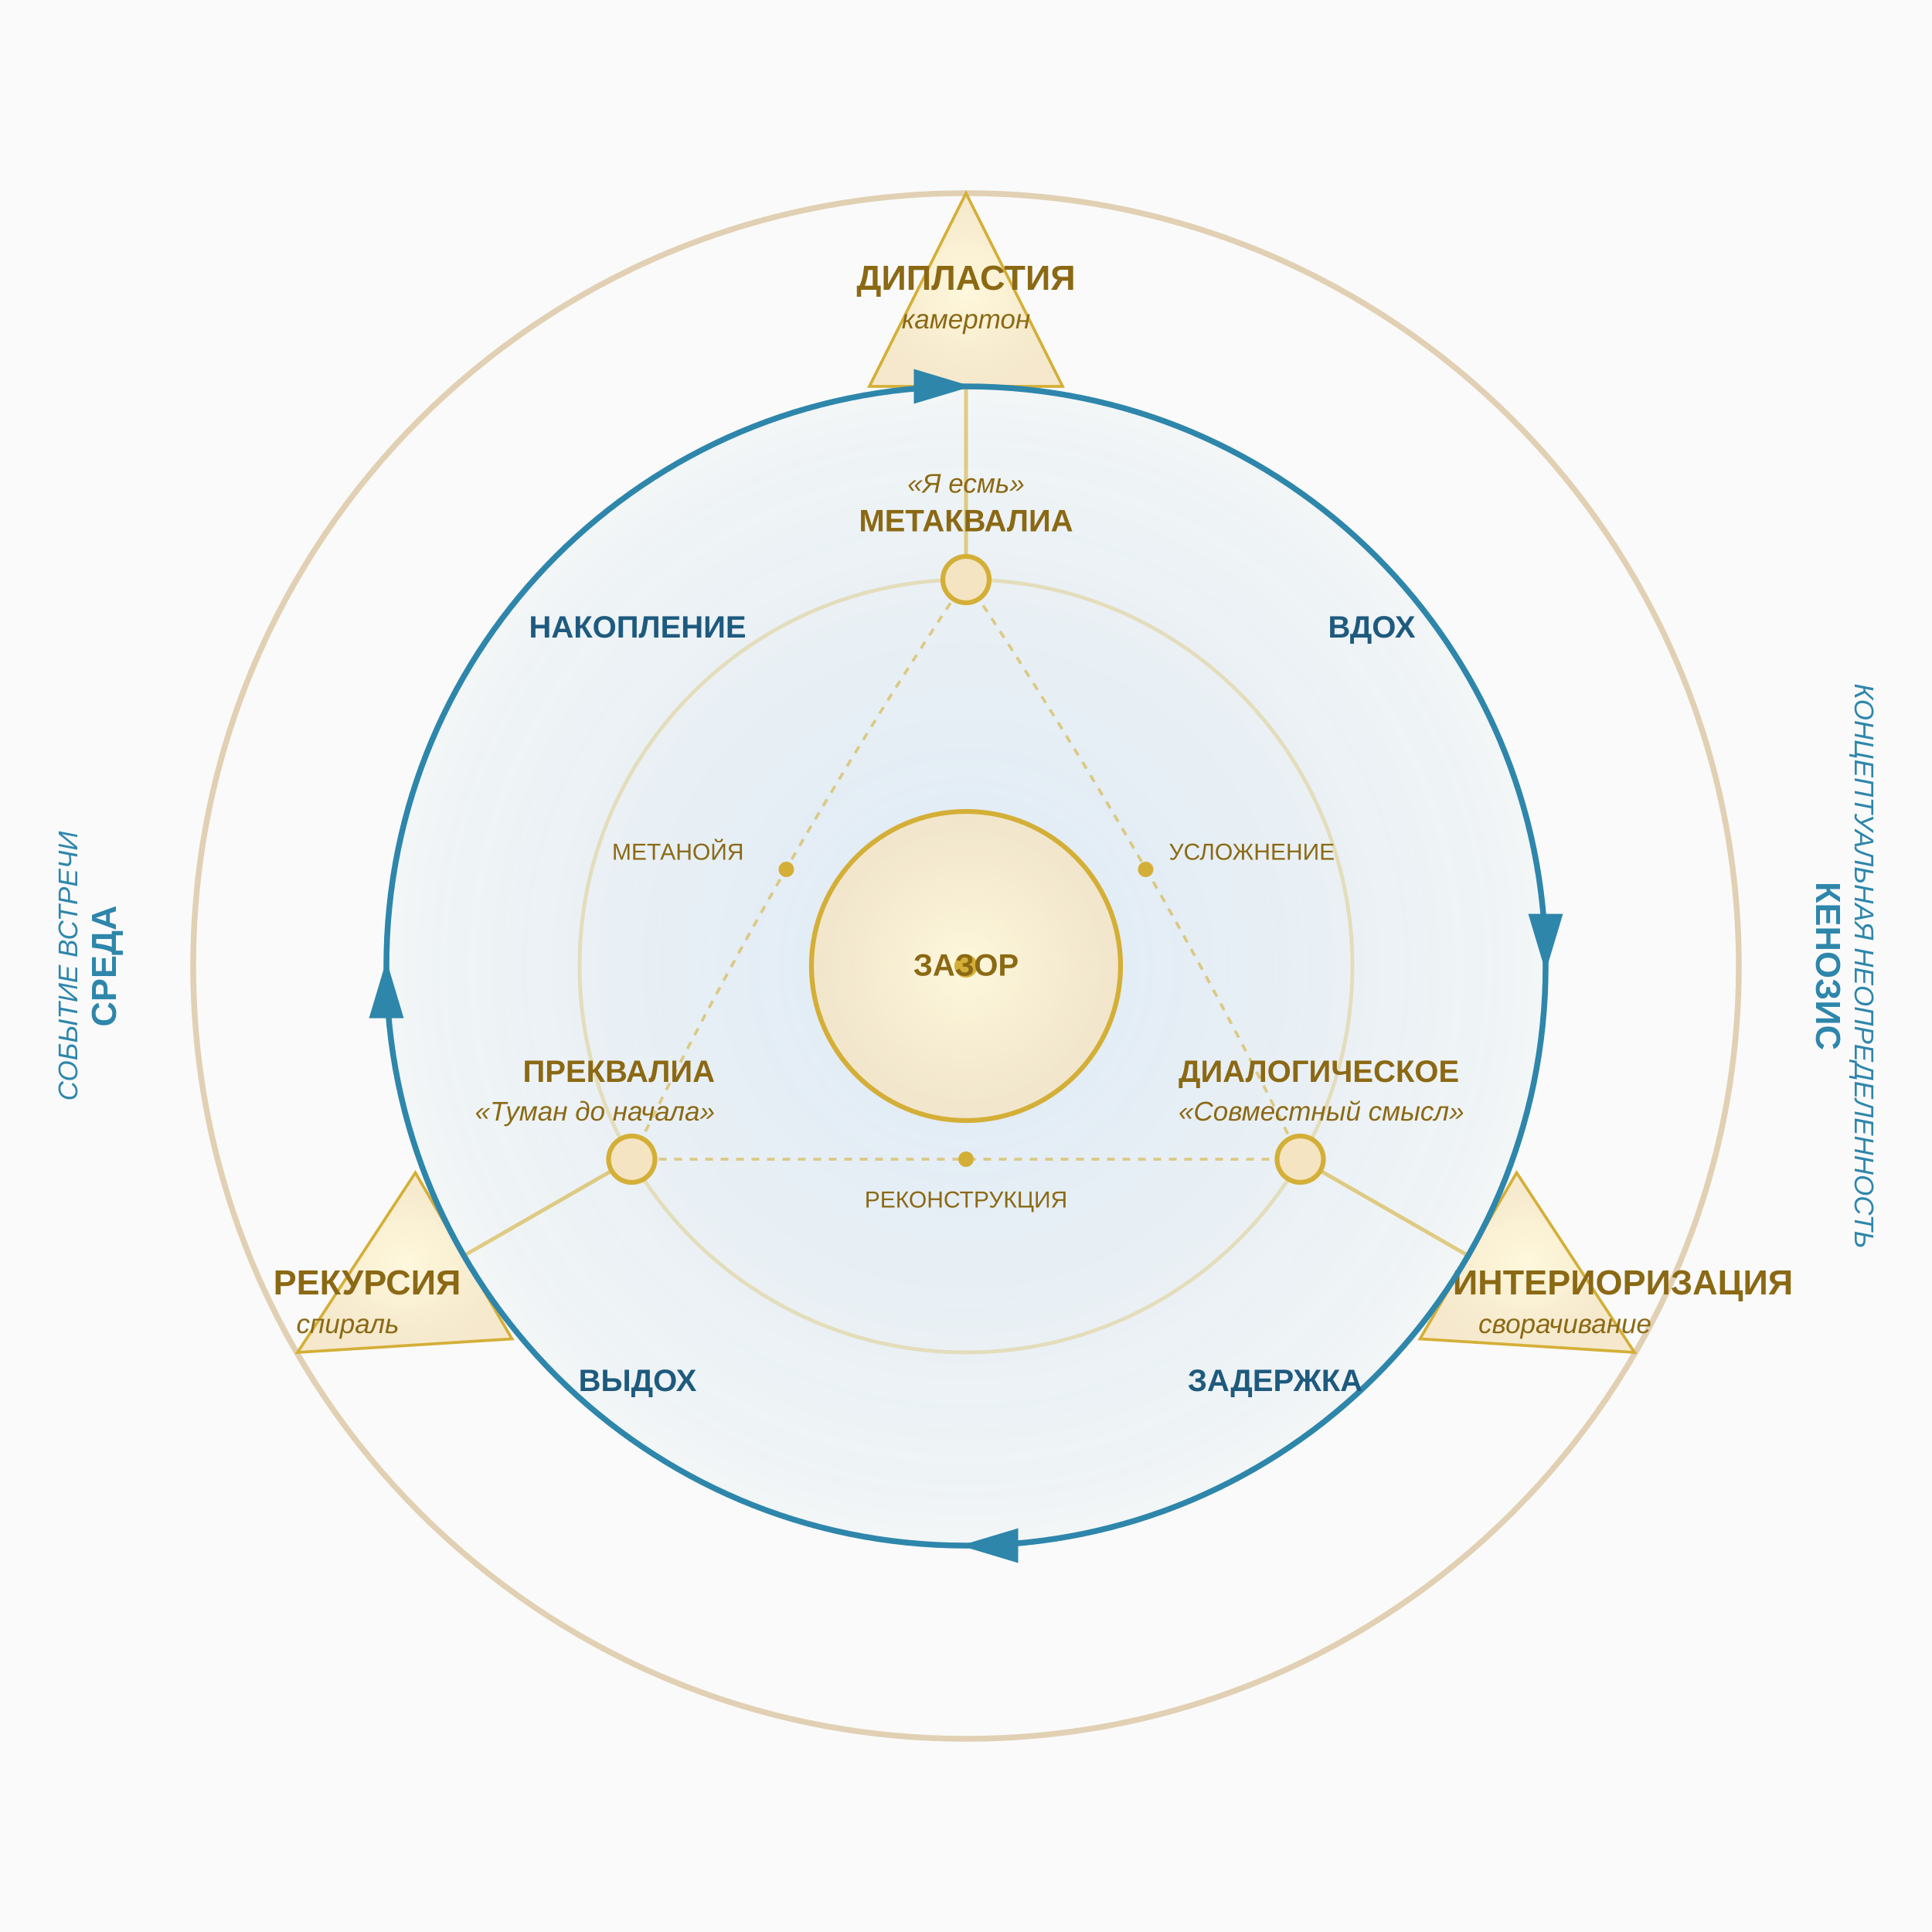
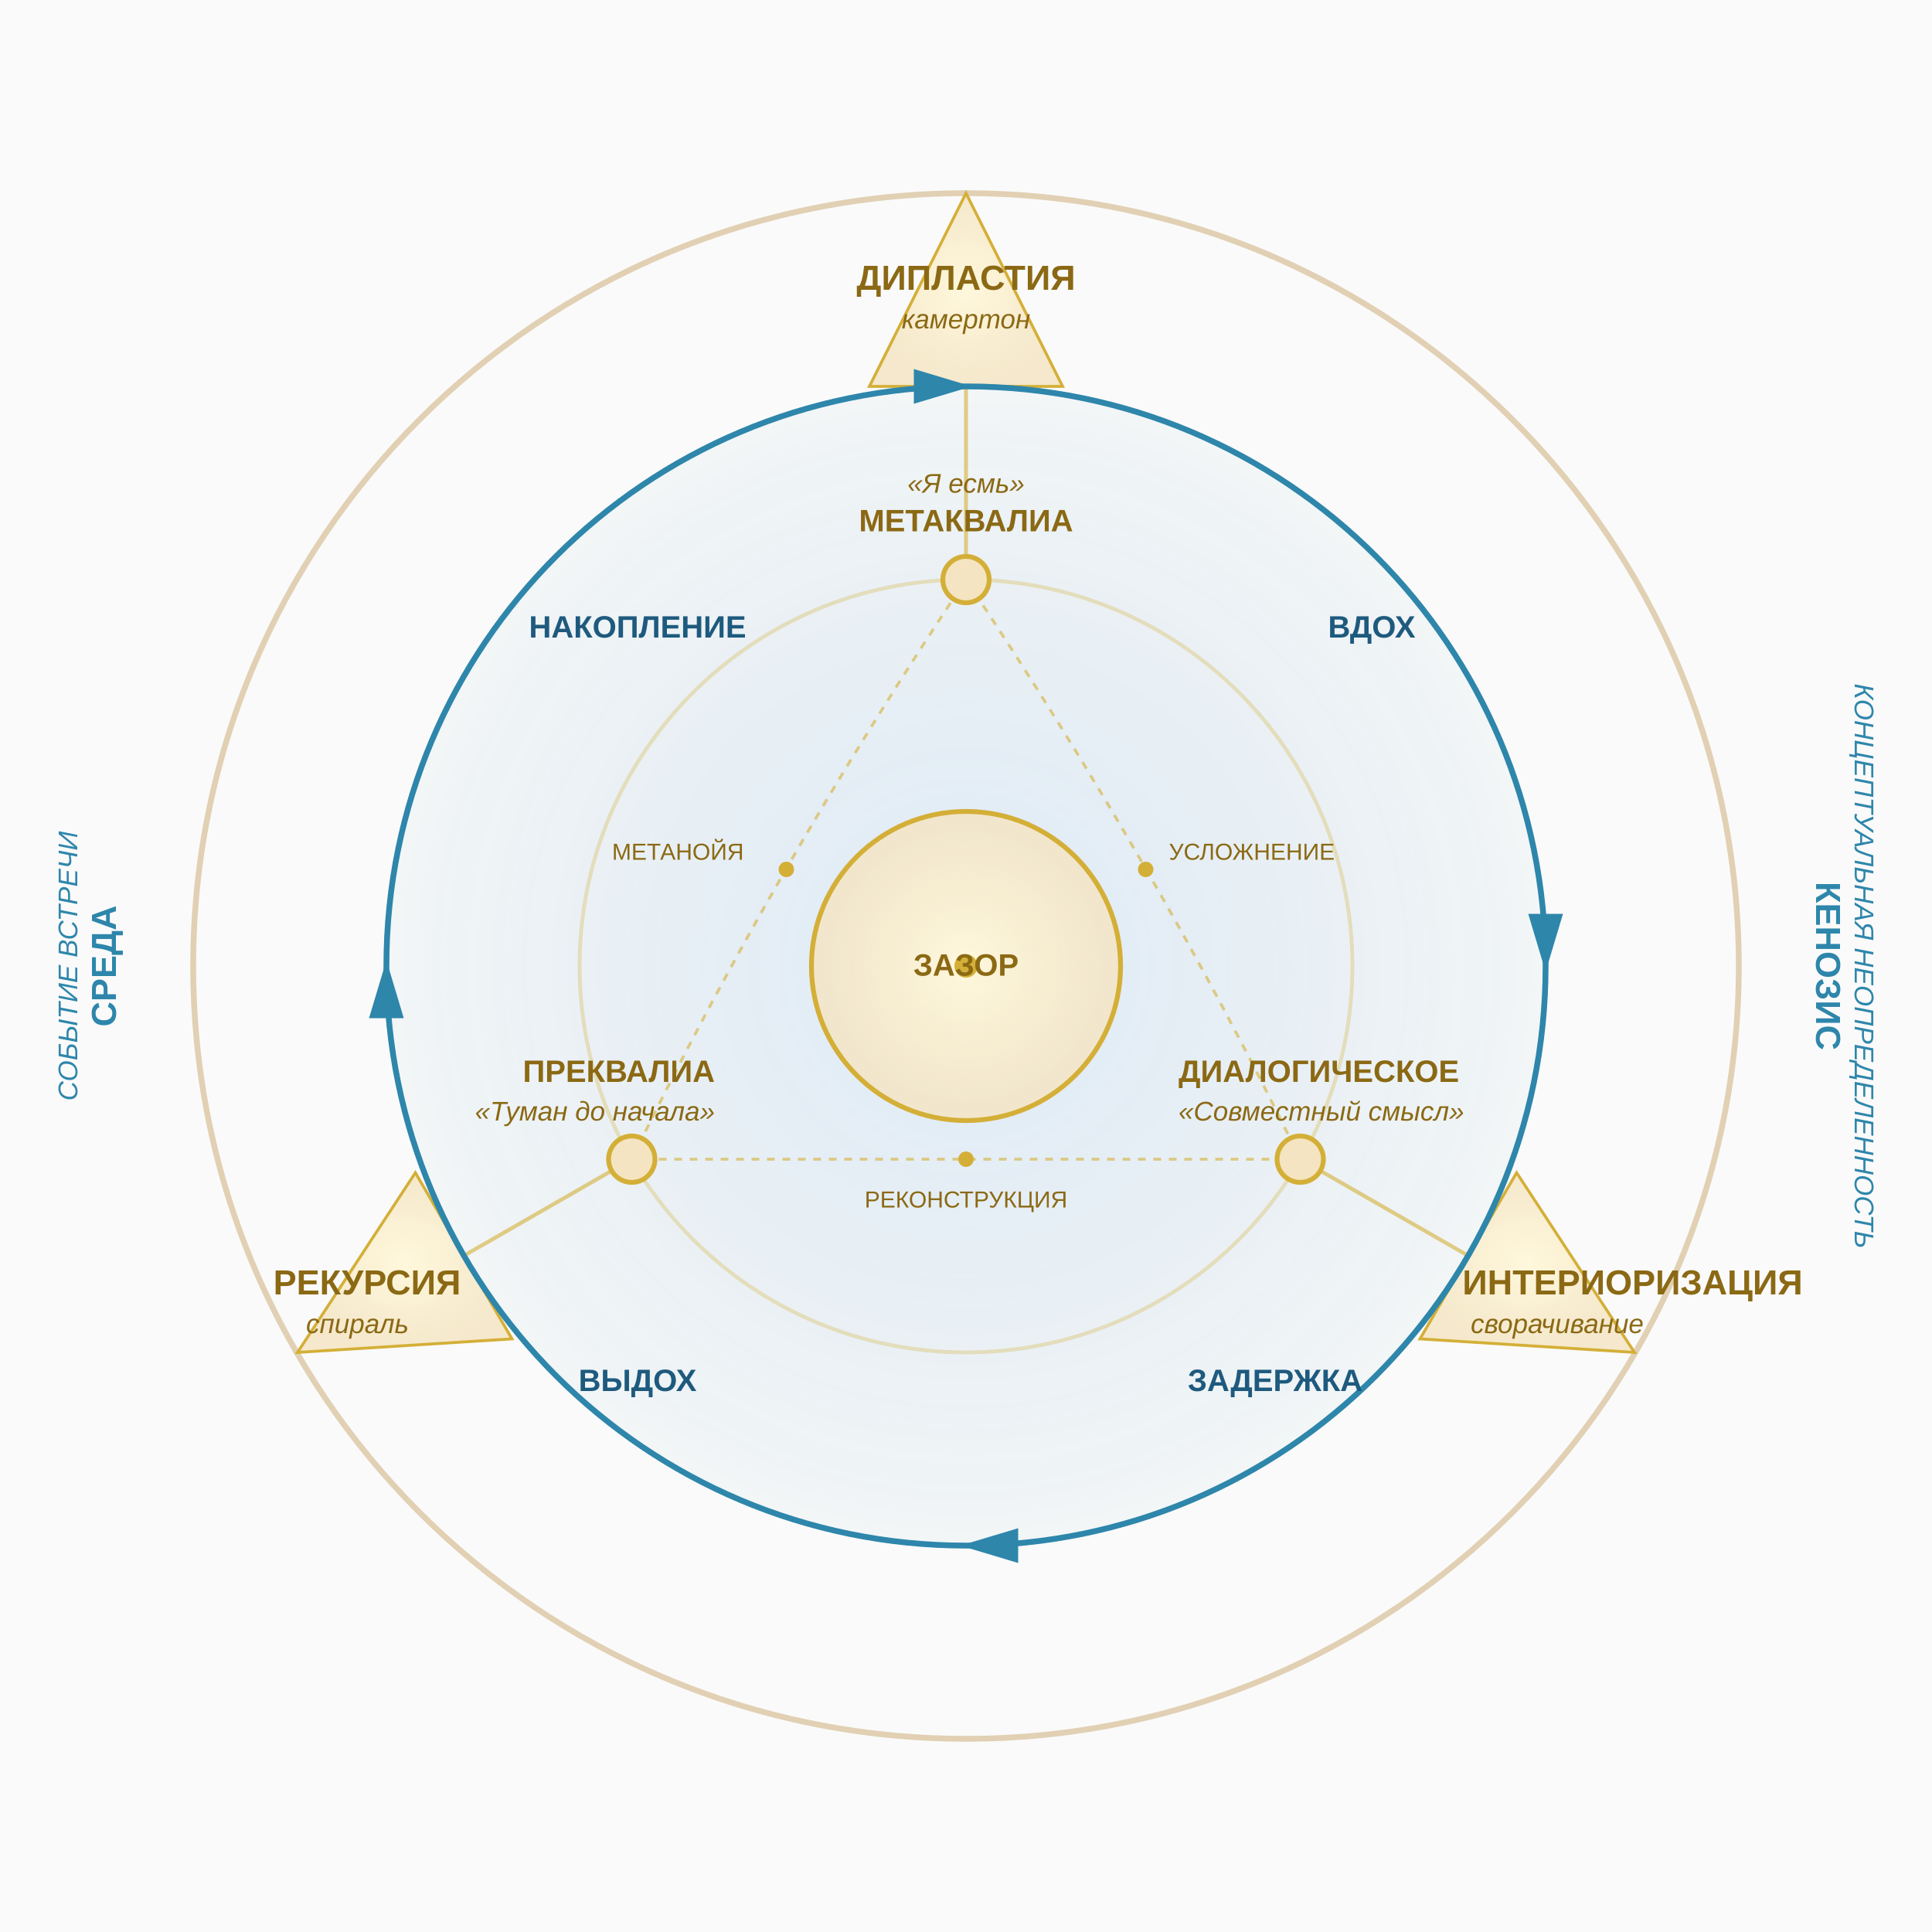
<svg xmlns="http://www.w3.org/2000/svg" viewBox="0 0 1000 1000" width="1000" height="1000">
  <defs>
    <radialGradient id="centerGlow" cx="50%" cy="50%" r="50%">
      <stop offset="0%" style="stop-color:#FFF8DC;stop-opacity:1" />
      <stop offset="100%" style="stop-color:#F4E4C1;stop-opacity:0.8" />
    </radialGradient>
    <radialGradient id="cycleGlow" cx="50%" cy="50%" r="50%">
      <stop offset="0%" style="stop-color:#4A90E2;stop-opacity:0.2" />
      <stop offset="100%" style="stop-color:#2E86AB;stop-opacity:0.05" />
    </radialGradient>
    <marker id="arrowhead" markerWidth="10" markerHeight="10" refX="9" refY="3" orient="auto">
      <polygon points="0 0, 10 3, 0 6" fill="#2E86AB" />
    </marker>
  </defs>
  <rect width="1000" height="1000" fill="#FAFAFA" />
  <circle cx="500" cy="500" r="300" fill="url(#cycleGlow)" stroke="#2E86AB" stroke-width="2.5" opacity="0.8" />
  <circle cx="500" cy="500" r="400" fill="none" stroke="#C8A66B" stroke-width="3" opacity="0.5" />
  <circle cx="500" cy="500" r="200" fill="none" stroke="#D4AF37" stroke-width="2" opacity="0.3" />
  <path d="M 500 300 Q 600 450 673 600" fill="none" stroke="#D4AF37" stroke-width="1.5" stroke-dasharray="4,4" opacity="0.6" />
  <path d="M 673 600 L 327 600" fill="none" stroke="#D4AF37" stroke-width="1.5" stroke-dasharray="4,4" opacity="0.6" />
  <path d="M 327 600 Q 400 450 500 300" fill="none" stroke="#D4AF37" stroke-width="1.5" stroke-dasharray="4,4" opacity="0.6" />
  <g id="diplostia">
    <path d="M 500 100 L 450 200 L 550 200 Z" fill="url(#centerGlow)" stroke="#D4AF37" stroke-width="1.5" />
    <line x1="500" y1="200" x2="500" y2="300" stroke="#D4AF37" stroke-width="2" opacity="0.6" />
    <text x="500" y="150" text-anchor="middle" font-family="Arial, sans-serif" font-size="18" font-weight="bold" fill="#8B6914">ДИПЛАСТИЯ</text>
    <text x="500" y="170" text-anchor="middle" font-family="Arial, sans-serif" font-size="14" fill="#8B6914" font-style="italic">камертон</text>
  </g>
  <g id="interiorization">
    <path d="M 846 700 L 735 693 L 785 607 Z" fill="url(#centerGlow)" stroke="#D4AF37" stroke-width="1.5" />
    <line x1="760" y1="650" x2="673" y2="600" stroke="#D4AF37" stroke-width="2" opacity="0.6" />
-     <text x="840" y="670" text-anchor="middle" font-family="Arial, sans-serif" font-size="18" font-weight="bold" fill="#8B6914">ИНТЕРИОРИЗАЦИЯ</text>
-     <text x="810" y="690" text-anchor="middle" font-family="Arial, sans-serif" font-size="14" fill="#8B6914" font-style="italic">сворачивание</text>
+     <text x="845" y="670" text-anchor="middle" font-family="Arial, sans-serif" font-size="18" font-weight="bold" fill="#8B6914">ИНТЕРИОРИЗАЦИЯ</text>
+     <text x="806" y="690" text-anchor="middle" font-family="Arial, sans-serif" font-size="14" fill="#8B6914" font-style="italic">сворачивание</text>
  </g>
  <g id="recursion">
    <path d="M 154 700 L 265 693 L 215 607 Z" fill="url(#centerGlow)" stroke="#D4AF37" stroke-width="1.5" />
    <line x1="240" y1="650" x2="327" y2="600" stroke="#D4AF37" stroke-width="2" opacity="0.6" />
    <text x="190" y="670" text-anchor="middle" font-family="Arial, sans-serif" font-size="18" font-weight="bold" fill="#8B6914">РЕКУРСИЯ</text>
-     <text x="180" y="690" text-anchor="middle" font-family="Arial, sans-serif" font-size="14" fill="#8B6914" font-style="italic">спираль</text>
+     <text x="185" y="690" text-anchor="middle" font-family="Arial, sans-serif" font-size="14" fill="#8B6914" font-style="italic">спираль</text>
  </g>
  <g id="inhale">
    <path d="M 500 200 A 300 300 0 0 1 800 500" fill="none" stroke="#2E86AB" stroke-width="3" marker-end="url(#arrowhead)" />
    <text x="710" y="330" text-anchor="middle" font-family="Arial, sans-serif" font-size="16" font-weight="bold" fill="#1E5A7E">ВДОХ</text>
  </g>
  <g id="delay">
    <path d="M 800 500 A 300 300 0 0 1 500 800" fill="none" stroke="#2E86AB" stroke-width="3" marker-end="url(#arrowhead)" />
    <text x="660" y="720" text-anchor="middle" font-family="Arial, sans-serif" font-size="16" font-weight="bold" fill="#1E5A7E">ЗАДЕРЖКА</text>
  </g>
  <g id="exhale">
    <path d="M 500 800 A 300 300 0 0 1 200 500" fill="none" stroke="#2E86AB" stroke-width="3" marker-end="url(#arrowhead)" />
    <text x="330" y="720" text-anchor="middle" font-family="Arial, sans-serif" font-size="16" font-weight="bold" fill="#1E5A7E">ВЫДОХ</text>
  </g>
  <g id="accumulate">
    <path d="M 200 500 A 300 300 0 0 1 500 200" fill="none" stroke="#2E86AB" stroke-width="3" marker-end="url(#arrowhead)" />
    <text x="330" y="330" text-anchor="middle" font-family="Arial, sans-serif" font-size="16" font-weight="bold" fill="#1E5A7E">НАКОПЛЕНИЕ</text>
  </g>
  <g id="metaqualia">
    <circle cx="500" cy="300" r="12" fill="#F4E4C1" stroke="#D4AF37" stroke-width="2.5" />
    <text x="500" y="275" text-anchor="middle" font-family="Arial, sans-serif" font-size="16" font-weight="bold" fill="#8B6914">МЕТАКВАЛИА</text>
    <text x="500" y="255" text-anchor="middle" font-family="Arial, sans-serif" font-size="14" fill="#8B6914" font-style="italic">«Я есмь»</text>
  </g>
  <g id="dialogical">
    <circle cx="673" cy="600" r="12" fill="#F4E4C1" stroke="#D4AF37" stroke-width="2.5" />
    <text x="610" y="560" text-anchor="start" font-family="Arial, sans-serif" font-size="16" font-weight="bold" fill="#8B6914">ДИАЛОГИЧЕСКОЕ</text>
    <text x="610" y="580" text-anchor="start" font-family="Arial, sans-serif" font-size="14" fill="#8B6914" font-style="italic">«Совместный смысл»</text>
  </g>
  <g id="prequalia">
    <circle cx="327" cy="600" r="12" fill="#F4E4C1" stroke="#D4AF37" stroke-width="2.5" />
    <text x="370" y="560" text-anchor="end" font-family="Arial, sans-serif" font-size="16" font-weight="bold" fill="#8B6914">ПРЕКВАЛИА</text>
    <text x="370" y="580" text-anchor="end" font-family="Arial, sans-serif" font-size="14" fill="#8B6914" font-style="italic">«Туман до начала»</text>
  </g>
  <g id="transform-points">
    <circle cx="593" cy="450" r="4" fill="#D4AF37" />
    <text x="605" y="445" font-family="Arial, sans-serif" font-size="12" fill="#8B6914">УСЛОЖНЕНИЕ</text>
    <circle cx="500" cy="600" r="4" fill="#D4AF37" />
    <text x="500" y="625" text-anchor="middle" font-family="Arial, sans-serif" font-size="12" fill="#8B6914">РЕКОНСТРУКЦИЯ</text>
    <circle cx="407" cy="450" r="4" fill="#D4AF37" />
    <text x="385" y="445" text-anchor="end" font-family="Arial, sans-serif" font-size="12" fill="#8B6914">МЕТАНОЙЯ</text>
  </g>
  <g id="center">
    <circle cx="500" cy="500" r="80" fill="url(#centerGlow)" stroke="#D4AF37" stroke-width="2.5" />
    <circle cx="500" cy="500" r="6" fill="#D4AF37" />
    <text x="500" y="505" text-anchor="middle" font-family="Arial, sans-serif" font-size="16" font-weight="bold" fill="#8B6914">ЗАЗОР</text>
  </g>
  <text x="940" y="500" text-anchor="middle" font-family="Arial, sans-serif" font-size="18" font-weight="bold" fill="#2E86AB" transform="rotate(90 940 500)">КЕНОЗИС</text>
  <text x="960" y="500" text-anchor="middle" font-family="Arial, sans-serif" font-size="14" fill="#2E86AB" font-style="italic" transform="rotate(90 960 500)">КОНЦЕПТУАЛЬНАЯ НЕОПРЕДЕЛЕННОСТЬ</text>
  <text x="60" y="500" text-anchor="middle" font-family="Arial, sans-serif" font-size="18" font-weight="bold" fill="#2E86AB" transform="rotate(-90 60 500)">СРЕДА</text>
  <text x="40" y="500" text-anchor="middle" font-family="Arial, sans-serif" font-size="14" fill="#2E86AB" font-style="italic" transform="rotate(-90 40 500)">СОБЫТИЕ ВСТРЕЧИ</text>
</svg>
